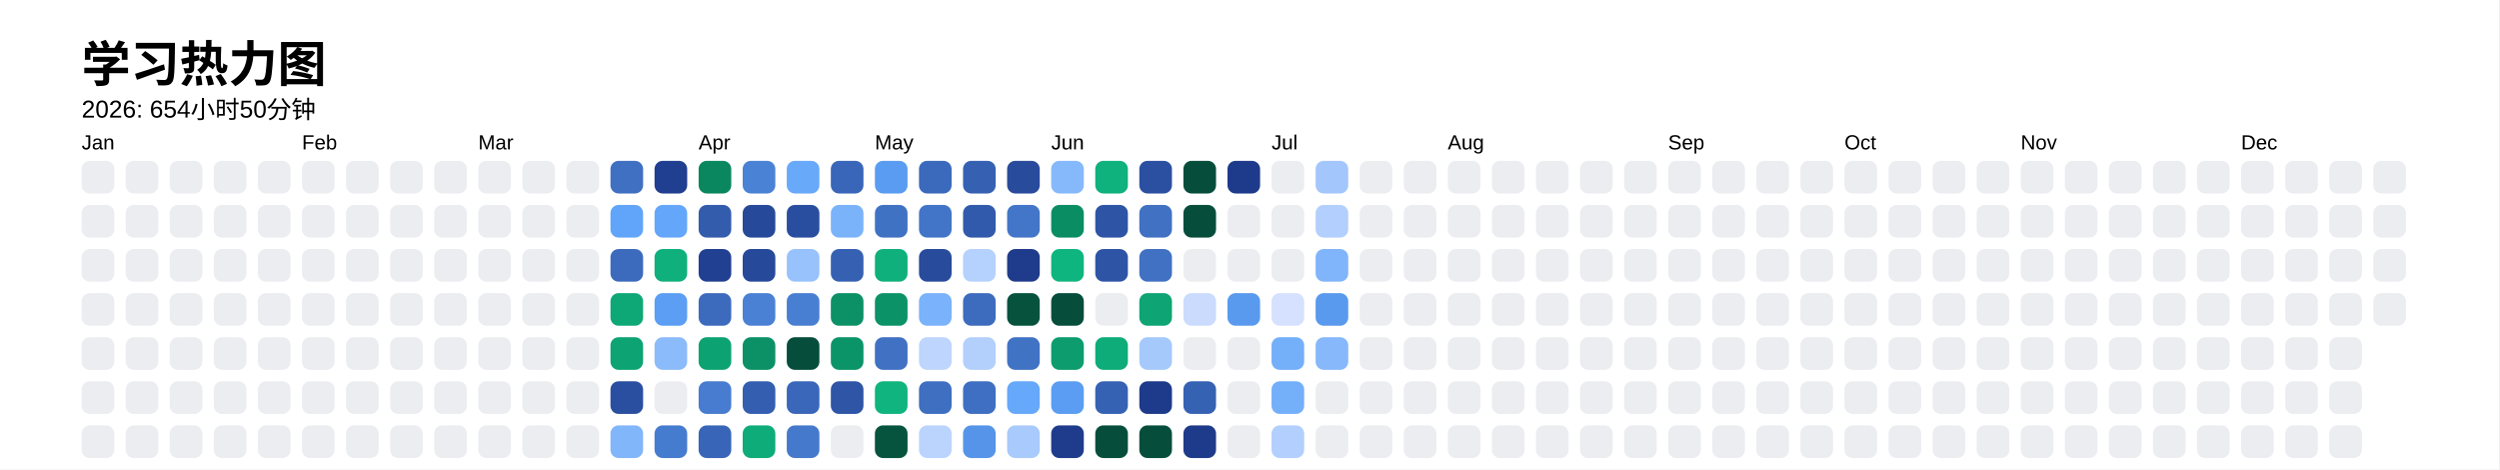
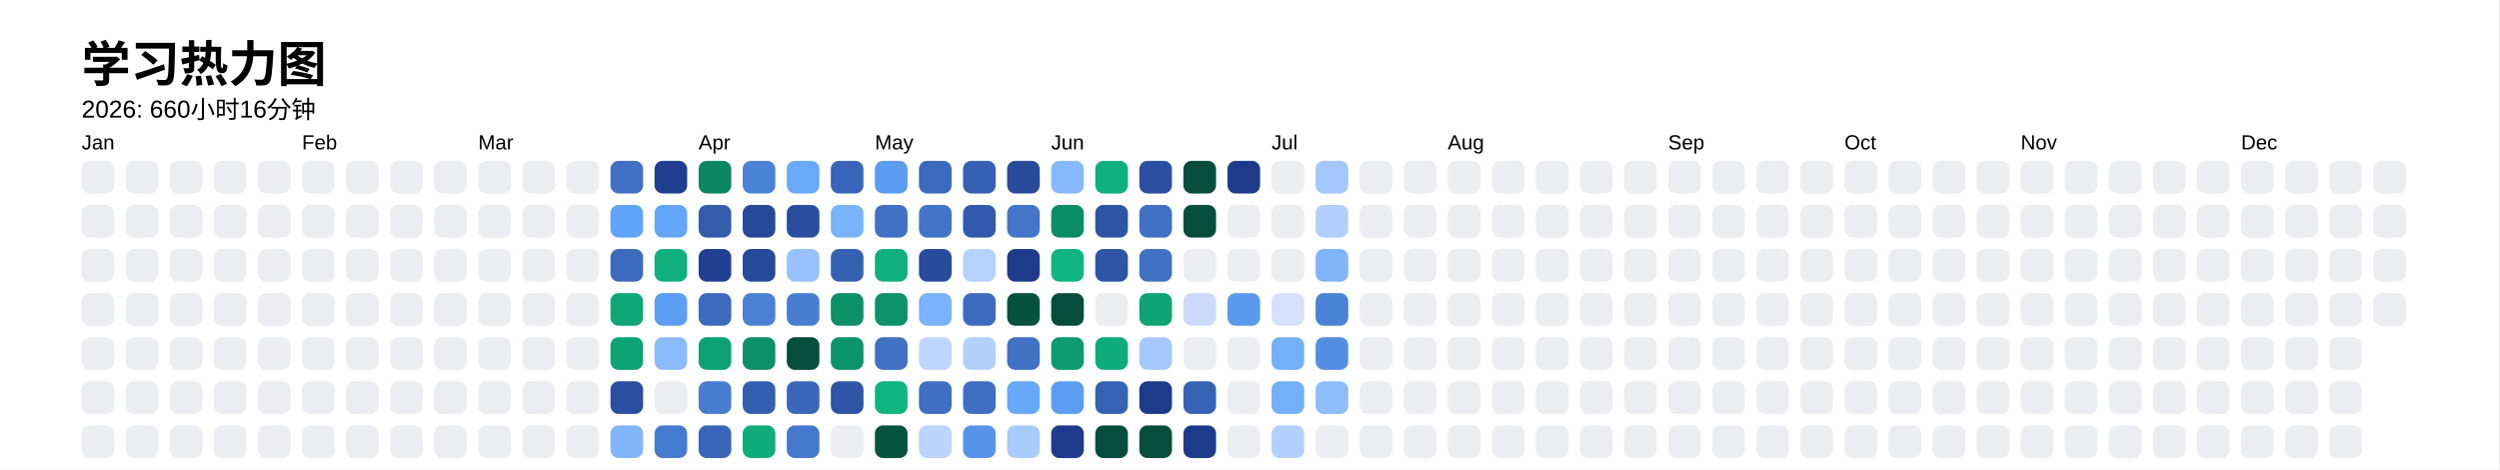
<svg xmlns="http://www.w3.org/2000/svg" style="background-color:white;" baseProfile="full" height="57.5mm" version="1.1" viewBox="0,0,306.2,57.5" width="306.2mm">
  <defs />
  <rect fill="#FFFFFF" height="57.5" width="306.2" x="0" y="0" />
  <text fill="#000000" style="font-size:6px; font-family:Arial; font-weight:bold;" x="10" y="10">学习热力图</text>
-   <text fill="#000000" style="font-size:3px; font-family:Arial;" x="10" y="14.4">2026: 654小时50分钟</text>
+   <text fill="#000000" style="font-size:3px; font-family:Arial;" x="10" y="14.4">2026: 660小时16分钟</text>
  <text fill="#000000" style="font-size:2.5px; font-family:Arial" x="10" y="18.3">Jan</text>
  <rect fill="#ebedf0" height="4" rx="1" ry="1" width="4" x="10" y="19.7" />
  <rect fill="#ebedf0" height="4" rx="1" ry="1" width="4" x="10" y="25.1" />
  <rect fill="#ebedf0" height="4" rx="1" ry="1" width="4" x="10" y="30.5" />
  <rect fill="#ebedf0" height="4" rx="1" ry="1" width="4" x="10" y="35.9" />
  <rect fill="#ebedf0" height="4" rx="1" ry="1" width="4" x="10" y="41.3" />
  <rect fill="#ebedf0" height="4" rx="1" ry="1" width="4" x="10" y="46.7" />
  <rect fill="#ebedf0" height="4" rx="1" ry="1" width="4" x="10" y="52.1" />
  <rect fill="#ebedf0" height="4" rx="1" ry="1" width="4" x="15.4" y="19.7" />
  <rect fill="#ebedf0" height="4" rx="1" ry="1" width="4" x="15.4" y="25.1" />
  <rect fill="#ebedf0" height="4" rx="1" ry="1" width="4" x="15.4" y="30.5" />
  <rect fill="#ebedf0" height="4" rx="1" ry="1" width="4" x="15.4" y="35.9" />
  <rect fill="#ebedf0" height="4" rx="1" ry="1" width="4" x="15.4" y="41.3" />
  <rect fill="#ebedf0" height="4" rx="1" ry="1" width="4" x="15.4" y="46.7" />
  <rect fill="#ebedf0" height="4" rx="1" ry="1" width="4" x="15.4" y="52.1" />
  <rect fill="#ebedf0" height="4" rx="1" ry="1" width="4" x="20.8" y="19.7" />
  <rect fill="#ebedf0" height="4" rx="1" ry="1" width="4" x="20.8" y="25.1" />
  <rect fill="#ebedf0" height="4" rx="1" ry="1" width="4" x="20.8" y="30.5" />
  <rect fill="#ebedf0" height="4" rx="1" ry="1" width="4" x="20.8" y="35.9" />
  <rect fill="#ebedf0" height="4" rx="1" ry="1" width="4" x="20.8" y="41.3" />
  <rect fill="#ebedf0" height="4" rx="1" ry="1" width="4" x="20.8" y="46.7" />
  <rect fill="#ebedf0" height="4" rx="1" ry="1" width="4" x="20.8" y="52.1" />
  <rect fill="#ebedf0" height="4" rx="1" ry="1" width="4" x="26.2" y="19.7" />
  <rect fill="#ebedf0" height="4" rx="1" ry="1" width="4" x="26.2" y="25.1" />
  <rect fill="#ebedf0" height="4" rx="1" ry="1" width="4" x="26.2" y="30.5" />
  <rect fill="#ebedf0" height="4" rx="1" ry="1" width="4" x="26.2" y="35.9" />
  <rect fill="#ebedf0" height="4" rx="1" ry="1" width="4" x="26.2" y="41.3" />
  <rect fill="#ebedf0" height="4" rx="1" ry="1" width="4" x="26.2" y="46.7" />
  <rect fill="#ebedf0" height="4" rx="1" ry="1" width="4" x="26.2" y="52.1" />
  <rect fill="#ebedf0" height="4" rx="1" ry="1" width="4" x="31.6" y="19.7" />
  <rect fill="#ebedf0" height="4" rx="1" ry="1" width="4" x="31.6" y="25.1" />
  <rect fill="#ebedf0" height="4" rx="1" ry="1" width="4" x="31.6" y="30.5" />
  <rect fill="#ebedf0" height="4" rx="1" ry="1" width="4" x="31.6" y="35.9" />
  <rect fill="#ebedf0" height="4" rx="1" ry="1" width="4" x="31.6" y="41.3" />
  <rect fill="#ebedf0" height="4" rx="1" ry="1" width="4" x="31.6" y="46.7" />
  <rect fill="#ebedf0" height="4" rx="1" ry="1" width="4" x="31.6" y="52.1" />
  <text fill="#000000" style="font-size:2.5px; font-family:Arial" x="37.0" y="18.3">Feb</text>
  <rect fill="#ebedf0" height="4" rx="1" ry="1" width="4" x="37.0" y="19.7" />
  <rect fill="#ebedf0" height="4" rx="1" ry="1" width="4" x="37.0" y="25.1" />
  <rect fill="#ebedf0" height="4" rx="1" ry="1" width="4" x="37.0" y="30.5" />
  <rect fill="#ebedf0" height="4" rx="1" ry="1" width="4" x="37.0" y="35.9" />
  <rect fill="#ebedf0" height="4" rx="1" ry="1" width="4" x="37.0" y="41.3" />
  <rect fill="#ebedf0" height="4" rx="1" ry="1" width="4" x="37.0" y="46.7" />
  <rect fill="#ebedf0" height="4" rx="1" ry="1" width="4" x="37.0" y="52.1" />
  <rect fill="#ebedf0" height="4" rx="1" ry="1" width="4" x="42.4" y="19.7" />
  <rect fill="#ebedf0" height="4" rx="1" ry="1" width="4" x="42.4" y="25.1" />
  <rect fill="#ebedf0" height="4" rx="1" ry="1" width="4" x="42.4" y="30.5" />
  <rect fill="#ebedf0" height="4" rx="1" ry="1" width="4" x="42.4" y="35.9" />
  <rect fill="#ebedf0" height="4" rx="1" ry="1" width="4" x="42.4" y="41.3" />
  <rect fill="#ebedf0" height="4" rx="1" ry="1" width="4" x="42.4" y="46.7" />
  <rect fill="#ebedf0" height="4" rx="1" ry="1" width="4" x="42.4" y="52.1" />
  <rect fill="#ebedf0" height="4" rx="1" ry="1" width="4" x="47.8" y="19.7" />
  <rect fill="#ebedf0" height="4" rx="1" ry="1" width="4" x="47.8" y="25.1" />
  <rect fill="#ebedf0" height="4" rx="1" ry="1" width="4" x="47.8" y="30.5" />
  <rect fill="#ebedf0" height="4" rx="1" ry="1" width="4" x="47.8" y="35.9" />
  <rect fill="#ebedf0" height="4" rx="1" ry="1" width="4" x="47.8" y="41.3" />
  <rect fill="#ebedf0" height="4" rx="1" ry="1" width="4" x="47.8" y="46.7" />
  <rect fill="#ebedf0" height="4" rx="1" ry="1" width="4" x="47.8" y="52.1" />
  <rect fill="#ebedf0" height="4" rx="1" ry="1" width="4" x="53.2" y="19.7" />
  <rect fill="#ebedf0" height="4" rx="1" ry="1" width="4" x="53.2" y="25.1" />
  <rect fill="#ebedf0" height="4" rx="1" ry="1" width="4" x="53.2" y="30.5" />
  <rect fill="#ebedf0" height="4" rx="1" ry="1" width="4" x="53.2" y="35.9" />
  <rect fill="#ebedf0" height="4" rx="1" ry="1" width="4" x="53.2" y="41.3" />
  <rect fill="#ebedf0" height="4" rx="1" ry="1" width="4" x="53.2" y="46.7" />
  <rect fill="#ebedf0" height="4" rx="1" ry="1" width="4" x="53.2" y="52.1" />
  <text fill="#000000" style="font-size:2.5px; font-family:Arial" x="58.6" y="18.3">Mar</text>
  <rect fill="#ebedf0" height="4" rx="1" ry="1" width="4" x="58.6" y="19.7" />
  <rect fill="#ebedf0" height="4" rx="1" ry="1" width="4" x="58.6" y="25.1" />
  <rect fill="#ebedf0" height="4" rx="1" ry="1" width="4" x="58.6" y="30.5" />
  <rect fill="#ebedf0" height="4" rx="1" ry="1" width="4" x="58.6" y="35.9" />
  <rect fill="#ebedf0" height="4" rx="1" ry="1" width="4" x="58.6" y="41.3" />
  <rect fill="#ebedf0" height="4" rx="1" ry="1" width="4" x="58.6" y="46.7" />
  <rect fill="#ebedf0" height="4" rx="1" ry="1" width="4" x="58.6" y="52.1" />
  <rect fill="#ebedf0" height="4" rx="1" ry="1" width="4" x="64" y="19.7" />
  <rect fill="#ebedf0" height="4" rx="1" ry="1" width="4" x="64" y="25.1" />
  <rect fill="#ebedf0" height="4" rx="1" ry="1" width="4" x="64" y="30.5" />
  <rect fill="#ebedf0" height="4" rx="1" ry="1" width="4" x="64" y="35.9" />
  <rect fill="#ebedf0" height="4" rx="1" ry="1" width="4" x="64" y="41.3" />
  <rect fill="#ebedf0" height="4" rx="1" ry="1" width="4" x="64" y="46.7" />
  <rect fill="#ebedf0" height="4" rx="1" ry="1" width="4" x="64" y="52.1" />
  <rect fill="#ebedf0" height="4" rx="1" ry="1" width="4" x="69.4" y="19.7" />
  <rect fill="#ebedf0" height="4" rx="1" ry="1" width="4" x="69.4" y="25.1" />
  <rect fill="#ebedf0" height="4" rx="1" ry="1" width="4" x="69.4" y="30.5" />
  <rect fill="#ebedf0" height="4" rx="1" ry="1" width="4" x="69.4" y="35.9" />
  <rect fill="#ebedf0" height="4" rx="1" ry="1" width="4" x="69.4" y="41.3" />
  <rect fill="#ebedf0" height="4" rx="1" ry="1" width="4" x="69.4" y="46.7" />
  <rect fill="#ebedf0" height="4" rx="1" ry="1" width="4" x="69.4" y="52.1" />
  <rect fill="#3f70c2" height="4" rx="1" ry="1" width="4" x="74.8" y="19.7" />
  <rect fill="#60a5fa" height="4" rx="1" ry="1" width="4" x="74.8" y="25.1" />
  <rect fill="#3c6bbd" height="4" rx="1" ry="1" width="4" x="74.8" y="30.5" />
  <rect fill="#0ea876" height="4" rx="1" ry="1" width="4" x="74.8" y="35.9" />
  <rect fill="#0ea373" height="4" rx="1" ry="1" width="4" x="74.8" y="41.3" />
  <rect fill="#2b4fa0" height="4" rx="1" ry="1" width="4" x="74.8" y="46.7" />
  <rect fill="#81b6fb" height="4" rx="1" ry="1" width="4" x="74.8" y="52.1" />
  <rect fill="#213f90" height="4" rx="1" ry="1" width="4" x="80.2" y="19.7" />
  <rect fill="#64a7fa" height="4" rx="1" ry="1" width="4" x="80.2" y="25.1" />
  <rect fill="#0fb07b" height="4" rx="1" ry="1" width="4" x="80.2" y="30.5" />
  <rect fill="#5c9ef3" height="4" rx="1" ry="1" width="4" x="80.2" y="35.9" />
  <rect fill="#8cbbfb" height="4" rx="1" ry="1" width="4" x="80.2" y="41.3" />
  <rect fill="#ebedf0" height="4" rx="1" ry="1" width="4" x="80.2" y="46.7" />
  <rect fill="#467ccf" height="4" rx="1" ry="1" width="4" x="80.2" y="52.1" />
  <text fill="#000000" style="font-size:2.5px; font-family:Arial" x="85.6" y="18.3">Apr</text>
  <rect fill="#0b8760" height="4" rx="1" ry="1" width="4" x="85.6" y="19.7" />
  <rect fill="#335cad" height="4" rx="1" ry="1" width="4" x="85.6" y="25.1" />
  <rect fill="#224091" height="4" rx="1" ry="1" width="4" x="85.6" y="30.5" />
  <rect fill="#3c6bbe" height="4" rx="1" ry="1" width="4" x="85.6" y="35.9" />
  <rect fill="#0da272" height="4" rx="1" ry="1" width="4" x="85.6" y="41.3" />
  <rect fill="#477cd0" height="4" rx="1" ry="1" width="4" x="85.6" y="46.7" />
  <rect fill="#3865b7" height="4" rx="1" ry="1" width="4" x="85.6" y="52.1" />
  <rect fill="#4a82d5" height="4" rx="1" ry="1" width="4" x="91" y="19.7" />
  <rect fill="#274999" height="4" rx="1" ry="1" width="4" x="91" y="25.1" />
  <rect fill="#27499a" height="4" rx="1" ry="1" width="4" x="91" y="30.5" />
  <rect fill="#4a81d5" height="4" rx="1" ry="1" width="4" x="91" y="35.9" />
  <rect fill="#0c9167" height="4" rx="1" ry="1" width="4" x="91" y="41.3" />
  <rect fill="#345fb0" height="4" rx="1" ry="1" width="4" x="91" y="46.7" />
  <rect fill="#0eac79" height="4" rx="1" ry="1" width="4" x="91" y="52.1" />
  <rect fill="#68a9fa" height="4" rx="1" ry="1" width="4" x="96.4" y="19.7" />
  <rect fill="#2a4e9f" height="4" rx="1" ry="1" width="4" x="96.4" y="25.1" />
  <rect fill="#98c2fc" height="4" rx="1" ry="1" width="4" x="96.4" y="30.5" />
  <rect fill="#487fd2" height="4" rx="1" ry="1" width="4" x="96.4" y="35.9" />
  <rect fill="#064e3b" height="4" rx="1" ry="1" width="4" x="96.4" y="41.3" />
  <rect fill="#3a67ba" height="4" rx="1" ry="1" width="4" x="96.4" y="46.7" />
  <rect fill="#4579cc" height="4" rx="1" ry="1" width="4" x="96.4" y="52.1" />
  <rect fill="#3966b8" height="4" rx="1" ry="1" width="4" x="101.8" y="19.7" />
  <rect fill="#7bb3fb" height="4" rx="1" ry="1" width="4" x="101.8" y="25.1" />
  <rect fill="#3661b3" height="4" rx="1" ry="1" width="4" x="101.8" y="30.5" />
  <rect fill="#0c9167" height="4" rx="1" ry="1" width="4" x="101.8" y="35.9" />
  <rect fill="#0c9469" height="4" rx="1" ry="1" width="4" x="101.8" y="41.3" />
  <rect fill="#2e55a6" height="4" rx="1" ry="1" width="4" x="101.8" y="46.7" />
  <rect fill="#ebedf0" height="4" rx="1" ry="1" width="4" x="101.8" y="52.1" />
  <text fill="#000000" style="font-size:2.5px; font-family:Arial" x="107.2" y="18.3">May</text>
  <rect fill="#5a9cf1" height="4" rx="1" ry="1" width="4" x="107.2" y="19.7" />
  <rect fill="#4072c4" height="4" rx="1" ry="1" width="4" x="107.2" y="25.1" />
  <rect fill="#0fb07b" height="4" rx="1" ry="1" width="4" x="107.2" y="30.5" />
  <rect fill="#0c9267" height="4" rx="1" ry="1" width="4" x="107.2" y="35.9" />
  <rect fill="#4071c3" height="4" rx="1" ry="1" width="4" x="107.2" y="41.3" />
  <rect fill="#0fb47e" height="4" rx="1" ry="1" width="4" x="107.2" y="46.7" />
  <rect fill="#06533e" height="4" rx="1" ry="1" width="4" x="107.2" y="52.1" />
  <rect fill="#3b6abc" height="4" rx="1" ry="1" width="4" x="112.6" y="19.7" />
  <rect fill="#4275c8" height="4" rx="1" ry="1" width="4" x="112.6" y="25.1" />
  <rect fill="#284b9c" height="4" rx="1" ry="1" width="4" x="112.6" y="30.5" />
  <rect fill="#7ab2fb" height="4" rx="1" ry="1" width="4" x="112.6" y="35.9" />
  <rect fill="#bed5fd" height="4" rx="1" ry="1" width="4" x="112.6" y="41.3" />
  <rect fill="#3e6fc1" height="4" rx="1" ry="1" width="4" x="112.6" y="46.7" />
  <rect fill="#bbd4fd" height="4" rx="1" ry="1" width="4" x="112.6" y="52.1" />
  <rect fill="#3661b3" height="4" rx="1" ry="1" width="4" x="118" y="19.7" />
  <rect fill="#325aac" height="4" rx="1" ry="1" width="4" x="118" y="25.1" />
  <rect fill="#b5d1fd" height="4" rx="1" ry="1" width="4" x="118" y="30.5" />
  <rect fill="#3d6cbe" height="4" rx="1" ry="1" width="4" x="118" y="35.9" />
  <rect fill="#b3d0fd" height="4" rx="1" ry="1" width="4" x="118" y="41.3" />
  <rect fill="#3f6fc2" height="4" rx="1" ry="1" width="4" x="118" y="46.7" />
  <rect fill="#5694e9" height="4" rx="1" ry="1" width="4" x="118" y="52.1" />
  <rect fill="#284b9c" height="4" rx="1" ry="1" width="4" x="123.4" y="19.7" />
  <rect fill="#4376c9" height="4" rx="1" ry="1" width="4" x="123.4" y="25.1" />
  <rect fill="#1f3b8b" height="4" rx="1" ry="1" width="4" x="123.4" y="30.5" />
  <rect fill="#06523d" height="4" rx="1" ry="1" width="4" x="123.4" y="35.9" />
  <rect fill="#4173c5" height="4" rx="1" ry="1" width="4" x="123.4" y="41.3" />
  <rect fill="#66a8fa" height="4" rx="1" ry="1" width="4" x="123.4" y="46.7" />
  <rect fill="#a8cafc" height="4" rx="1" ry="1" width="4" x="123.4" y="52.1" />
  <text fill="#000000" style="font-size:2.5px; font-family:Arial" x="128.8" y="18.3">Jun</text>
  <rect fill="#86b9fb" height="4" rx="1" ry="1" width="4" x="128.8" y="19.7" />
  <rect fill="#0b8d64" height="4" rx="1" ry="1" width="4" x="128.8" y="25.1" />
  <rect fill="#0fb57e" height="4" rx="1" ry="1" width="4" x="128.8" y="30.5" />
  <rect fill="#064e3b" height="4" rx="1" ry="1" width="4" x="128.8" y="35.9" />
  <rect fill="#0d9c6e" height="4" rx="1" ry="1" width="4" x="128.8" y="41.3" />
  <rect fill="#5b9df2" height="4" rx="1" ry="1" width="4" x="128.8" y="46.7" />
  <rect fill="#1f3c8c" height="4" rx="1" ry="1" width="4" x="128.8" y="52.1" />
  <rect fill="#0fb17c" height="4" rx="1" ry="1" width="4" x="134.2" y="19.7" />
  <rect fill="#2e54a5" height="4" rx="1" ry="1" width="4" x="134.2" y="25.1" />
  <rect fill="#2e54a6" height="4" rx="1" ry="1" width="4" x="134.2" y="30.5" />
  <rect fill="#ebedf0" height="4" rx="1" ry="1" width="4" x="134.2" y="35.9" />
  <rect fill="#0eac78" height="4" rx="1" ry="1" width="4" x="134.2" y="41.3" />
  <rect fill="#3662b4" height="4" rx="1" ry="1" width="4" x="134.2" y="46.7" />
  <rect fill="#064e3b" height="4" rx="1" ry="1" width="4" x="134.2" y="52.1" />
  <rect fill="#2c50a1" height="4" rx="1" ry="1" width="4" x="139.6" y="19.7" />
  <rect fill="#4071c3" height="4" rx="1" ry="1" width="4" x="139.6" y="25.1" />
  <rect fill="#4071c3" height="4" rx="1" ry="1" width="4" x="139.6" y="30.5" />
  <rect fill="#0ea473" height="4" rx="1" ry="1" width="4" x="139.6" y="35.9" />
  <rect fill="#a6c9fc" height="4" rx="1" ry="1" width="4" x="139.6" y="41.3" />
  <rect fill="#1e3a8a" height="4" rx="1" ry="1" width="4" x="139.6" y="46.7" />
  <rect fill="#064e3b" height="4" rx="1" ry="1" width="4" x="139.6" y="52.1" />
  <rect fill="#064e3b" height="4" rx="1" ry="1" width="4" x="145" y="19.7" />
  <rect fill="#064e3b" height="4" rx="1" ry="1" width="4" x="145" y="25.1" />
  <rect fill="#ebedf0" height="4" rx="1" ry="1" width="4" x="145" y="30.5" />
  <rect fill="#cadbfe" height="4" rx="1" ry="1" width="4" x="145" y="35.9" />
  <rect fill="#ebedf0" height="4" rx="1" ry="1" width="4" x="145" y="41.3" />
  <rect fill="#3662b4" height="4" rx="1" ry="1" width="4" x="145" y="46.7" />
  <rect fill="#1e3b8b" height="4" rx="1" ry="1" width="4" x="145" y="52.1" />
  <rect fill="#1e3b8b" height="4" rx="1" ry="1" width="4" x="150.4" y="19.7" />
  <rect fill="#ebedf0" height="4" rx="1" ry="1" width="4" x="150.4" y="25.1" />
  <rect fill="#ebedf0" height="4" rx="1" ry="1" width="4" x="150.4" y="30.5" />
  <rect fill="#599aef" height="4" rx="1" ry="1" width="4" x="150.4" y="35.9" />
  <rect fill="#ebedf0" height="4" rx="1" ry="1" width="4" x="150.4" y="41.3" />
  <rect fill="#ebedf0" height="4" rx="1" ry="1" width="4" x="150.4" y="46.7" />
  <rect fill="#ebedf0" height="4" rx="1" ry="1" width="4" x="150.4" y="52.1" />
  <text fill="#000000" style="font-size:2.5px; font-family:Arial" x="155.8" y="18.3">Jul</text>
  <rect fill="#ebedf0" height="4" rx="1" ry="1" width="4" x="155.8" y="19.7" />
  <rect fill="#ebedf0" height="4" rx="1" ry="1" width="4" x="155.8" y="25.1" />
  <rect fill="#ebedf0" height="4" rx="1" ry="1" width="4" x="155.8" y="30.5" />
  <rect fill="#d5e1fe" height="4" rx="1" ry="1" width="4" x="155.8" y="35.9" />
  <rect fill="#74affa" height="4" rx="1" ry="1" width="4" x="155.8" y="41.3" />
  <rect fill="#74affa" height="4" rx="1" ry="1" width="4" x="155.8" y="46.7" />
  <rect fill="#b3cffd" height="4" rx="1" ry="1" width="4" x="155.8" y="52.1" />
  <rect fill="#a3c7fc" height="4" rx="1" ry="1" width="4" x="161.2" y="19.7" />
  <rect fill="#b3cffd" height="4" rx="1" ry="1" width="4" x="161.2" y="25.1" />
  <rect fill="#80b5fb" height="4" rx="1" ry="1" width="4" x="161.2" y="30.5" />
-   <rect fill="#599aee" height="4" rx="1" ry="1" width="4" x="161.2" y="35.9" />
-   <rect fill="#86b8fb" height="4" rx="1" ry="1" width="4" x="161.2" y="41.3" />
-   <rect fill="#ebedf0" height="4" rx="1" ry="1" width="4" x="161.2" y="46.7" />
+   <rect fill="#4a82d6" height="4" rx="1" ry="1" width="4" x="161.2" y="35.9" />
+   <rect fill="#528fe3" height="4" rx="1" ry="1" width="4" x="161.2" y="41.3" />
+   <rect fill="#8ebdfb" height="4" rx="1" ry="1" width="4" x="161.2" y="46.7" />
  <rect fill="#ebedf0" height="4" rx="1" ry="1" width="4" x="161.2" y="52.1" />
  <rect fill="#ebedf0" height="4" rx="1" ry="1" width="4" x="166.6" y="19.7" />
  <rect fill="#ebedf0" height="4" rx="1" ry="1" width="4" x="166.6" y="25.1" />
  <rect fill="#ebedf0" height="4" rx="1" ry="1" width="4" x="166.6" y="30.5" />
  <rect fill="#ebedf0" height="4" rx="1" ry="1" width="4" x="166.6" y="35.9" />
  <rect fill="#ebedf0" height="4" rx="1" ry="1" width="4" x="166.6" y="41.3" />
  <rect fill="#ebedf0" height="4" rx="1" ry="1" width="4" x="166.6" y="46.7" />
  <rect fill="#ebedf0" height="4" rx="1" ry="1" width="4" x="166.6" y="52.1" />
  <rect fill="#ebedf0" height="4" rx="1" ry="1" width="4" x="172" y="19.7" />
  <rect fill="#ebedf0" height="4" rx="1" ry="1" width="4" x="172" y="25.1" />
  <rect fill="#ebedf0" height="4" rx="1" ry="1" width="4" x="172" y="30.5" />
  <rect fill="#ebedf0" height="4" rx="1" ry="1" width="4" x="172" y="35.9" />
  <rect fill="#ebedf0" height="4" rx="1" ry="1" width="4" x="172" y="41.3" />
  <rect fill="#ebedf0" height="4" rx="1" ry="1" width="4" x="172" y="46.7" />
  <rect fill="#ebedf0" height="4" rx="1" ry="1" width="4" x="172" y="52.1" />
  <text fill="#000000" style="font-size:2.5px; font-family:Arial" x="177.4" y="18.3">Aug</text>
  <rect fill="#ebedf0" height="4" rx="1" ry="1" width="4" x="177.4" y="19.7" />
  <rect fill="#ebedf0" height="4" rx="1" ry="1" width="4" x="177.4" y="25.1" />
  <rect fill="#ebedf0" height="4" rx="1" ry="1" width="4" x="177.4" y="30.5" />
  <rect fill="#ebedf0" height="4" rx="1" ry="1" width="4" x="177.4" y="35.9" />
  <rect fill="#ebedf0" height="4" rx="1" ry="1" width="4" x="177.4" y="41.3" />
  <rect fill="#ebedf0" height="4" rx="1" ry="1" width="4" x="177.4" y="46.7" />
  <rect fill="#ebedf0" height="4" rx="1" ry="1" width="4" x="177.4" y="52.1" />
  <rect fill="#ebedf0" height="4" rx="1" ry="1" width="4" x="182.8" y="19.7" />
  <rect fill="#ebedf0" height="4" rx="1" ry="1" width="4" x="182.8" y="25.1" />
  <rect fill="#ebedf0" height="4" rx="1" ry="1" width="4" x="182.8" y="30.5" />
  <rect fill="#ebedf0" height="4" rx="1" ry="1" width="4" x="182.8" y="35.9" />
  <rect fill="#ebedf0" height="4" rx="1" ry="1" width="4" x="182.8" y="41.3" />
  <rect fill="#ebedf0" height="4" rx="1" ry="1" width="4" x="182.8" y="46.7" />
  <rect fill="#ebedf0" height="4" rx="1" ry="1" width="4" x="182.8" y="52.1" />
  <rect fill="#ebedf0" height="4" rx="1" ry="1" width="4" x="188.2" y="19.7" />
  <rect fill="#ebedf0" height="4" rx="1" ry="1" width="4" x="188.2" y="25.1" />
  <rect fill="#ebedf0" height="4" rx="1" ry="1" width="4" x="188.2" y="30.5" />
  <rect fill="#ebedf0" height="4" rx="1" ry="1" width="4" x="188.2" y="35.9" />
  <rect fill="#ebedf0" height="4" rx="1" ry="1" width="4" x="188.2" y="41.3" />
  <rect fill="#ebedf0" height="4" rx="1" ry="1" width="4" x="188.2" y="46.7" />
  <rect fill="#ebedf0" height="4" rx="1" ry="1" width="4" x="188.2" y="52.1" />
  <rect fill="#ebedf0" height="4" rx="1" ry="1" width="4" x="193.6" y="19.7" />
  <rect fill="#ebedf0" height="4" rx="1" ry="1" width="4" x="193.6" y="25.1" />
  <rect fill="#ebedf0" height="4" rx="1" ry="1" width="4" x="193.6" y="30.5" />
  <rect fill="#ebedf0" height="4" rx="1" ry="1" width="4" x="193.6" y="35.9" />
  <rect fill="#ebedf0" height="4" rx="1" ry="1" width="4" x="193.6" y="41.3" />
  <rect fill="#ebedf0" height="4" rx="1" ry="1" width="4" x="193.6" y="46.7" />
  <rect fill="#ebedf0" height="4" rx="1" ry="1" width="4" x="193.6" y="52.1" />
  <rect fill="#ebedf0" height="4" rx="1" ry="1" width="4" x="199" y="19.7" />
  <rect fill="#ebedf0" height="4" rx="1" ry="1" width="4" x="199" y="25.1" />
  <rect fill="#ebedf0" height="4" rx="1" ry="1" width="4" x="199" y="30.5" />
  <rect fill="#ebedf0" height="4" rx="1" ry="1" width="4" x="199" y="35.9" />
  <rect fill="#ebedf0" height="4" rx="1" ry="1" width="4" x="199" y="41.3" />
  <rect fill="#ebedf0" height="4" rx="1" ry="1" width="4" x="199" y="46.7" />
  <rect fill="#ebedf0" height="4" rx="1" ry="1" width="4" x="199" y="52.1" />
  <text fill="#000000" style="font-size:2.5px; font-family:Arial" x="204.4" y="18.3">Sep</text>
  <rect fill="#ebedf0" height="4" rx="1" ry="1" width="4" x="204.4" y="19.7" />
  <rect fill="#ebedf0" height="4" rx="1" ry="1" width="4" x="204.4" y="25.1" />
  <rect fill="#ebedf0" height="4" rx="1" ry="1" width="4" x="204.4" y="30.5" />
  <rect fill="#ebedf0" height="4" rx="1" ry="1" width="4" x="204.4" y="35.9" />
  <rect fill="#ebedf0" height="4" rx="1" ry="1" width="4" x="204.4" y="41.3" />
  <rect fill="#ebedf0" height="4" rx="1" ry="1" width="4" x="204.4" y="46.7" />
  <rect fill="#ebedf0" height="4" rx="1" ry="1" width="4" x="204.4" y="52.1" />
  <rect fill="#ebedf0" height="4" rx="1" ry="1" width="4" x="209.8" y="19.7" />
  <rect fill="#ebedf0" height="4" rx="1" ry="1" width="4" x="209.8" y="25.1" />
  <rect fill="#ebedf0" height="4" rx="1" ry="1" width="4" x="209.8" y="30.5" />
  <rect fill="#ebedf0" height="4" rx="1" ry="1" width="4" x="209.8" y="35.9" />
  <rect fill="#ebedf0" height="4" rx="1" ry="1" width="4" x="209.8" y="41.3" />
  <rect fill="#ebedf0" height="4" rx="1" ry="1" width="4" x="209.8" y="46.7" />
  <rect fill="#ebedf0" height="4" rx="1" ry="1" width="4" x="209.8" y="52.1" />
  <rect fill="#ebedf0" height="4" rx="1" ry="1" width="4" x="215.2" y="19.7" />
  <rect fill="#ebedf0" height="4" rx="1" ry="1" width="4" x="215.2" y="25.1" />
  <rect fill="#ebedf0" height="4" rx="1" ry="1" width="4" x="215.2" y="30.5" />
  <rect fill="#ebedf0" height="4" rx="1" ry="1" width="4" x="215.2" y="35.9" />
  <rect fill="#ebedf0" height="4" rx="1" ry="1" width="4" x="215.2" y="41.3" />
  <rect fill="#ebedf0" height="4" rx="1" ry="1" width="4" x="215.2" y="46.7" />
  <rect fill="#ebedf0" height="4" rx="1" ry="1" width="4" x="215.2" y="52.1" />
  <rect fill="#ebedf0" height="4" rx="1" ry="1" width="4" x="220.6" y="19.7" />
  <rect fill="#ebedf0" height="4" rx="1" ry="1" width="4" x="220.6" y="25.1" />
  <rect fill="#ebedf0" height="4" rx="1" ry="1" width="4" x="220.6" y="30.5" />
  <rect fill="#ebedf0" height="4" rx="1" ry="1" width="4" x="220.6" y="35.9" />
  <rect fill="#ebedf0" height="4" rx="1" ry="1" width="4" x="220.6" y="41.3" />
  <rect fill="#ebedf0" height="4" rx="1" ry="1" width="4" x="220.6" y="46.7" />
  <rect fill="#ebedf0" height="4" rx="1" ry="1" width="4" x="220.6" y="52.1" />
  <text fill="#000000" style="font-size:2.5px; font-family:Arial" x="226" y="18.3">Oct</text>
  <rect fill="#ebedf0" height="4" rx="1" ry="1" width="4" x="226" y="19.7" />
  <rect fill="#ebedf0" height="4" rx="1" ry="1" width="4" x="226" y="25.1" />
  <rect fill="#ebedf0" height="4" rx="1" ry="1" width="4" x="226" y="30.5" />
  <rect fill="#ebedf0" height="4" rx="1" ry="1" width="4" x="226" y="35.9" />
  <rect fill="#ebedf0" height="4" rx="1" ry="1" width="4" x="226" y="41.3" />
  <rect fill="#ebedf0" height="4" rx="1" ry="1" width="4" x="226" y="46.7" />
  <rect fill="#ebedf0" height="4" rx="1" ry="1" width="4" x="226" y="52.1" />
  <rect fill="#ebedf0" height="4" rx="1" ry="1" width="4" x="231.4" y="19.7" />
  <rect fill="#ebedf0" height="4" rx="1" ry="1" width="4" x="231.4" y="25.1" />
  <rect fill="#ebedf0" height="4" rx="1" ry="1" width="4" x="231.4" y="30.5" />
  <rect fill="#ebedf0" height="4" rx="1" ry="1" width="4" x="231.4" y="35.9" />
  <rect fill="#ebedf0" height="4" rx="1" ry="1" width="4" x="231.4" y="41.3" />
  <rect fill="#ebedf0" height="4" rx="1" ry="1" width="4" x="231.4" y="46.7" />
  <rect fill="#ebedf0" height="4" rx="1" ry="1" width="4" x="231.4" y="52.1" />
  <rect fill="#ebedf0" height="4" rx="1" ry="1" width="4" x="236.8" y="19.7" />
  <rect fill="#ebedf0" height="4" rx="1" ry="1" width="4" x="236.8" y="25.1" />
  <rect fill="#ebedf0" height="4" rx="1" ry="1" width="4" x="236.8" y="30.5" />
  <rect fill="#ebedf0" height="4" rx="1" ry="1" width="4" x="236.8" y="35.9" />
  <rect fill="#ebedf0" height="4" rx="1" ry="1" width="4" x="236.8" y="41.3" />
  <rect fill="#ebedf0" height="4" rx="1" ry="1" width="4" x="236.8" y="46.7" />
  <rect fill="#ebedf0" height="4" rx="1" ry="1" width="4" x="236.8" y="52.1" />
  <rect fill="#ebedf0" height="4" rx="1" ry="1" width="4" x="242.2" y="19.7" />
  <rect fill="#ebedf0" height="4" rx="1" ry="1" width="4" x="242.2" y="25.1" />
  <rect fill="#ebedf0" height="4" rx="1" ry="1" width="4" x="242.2" y="30.5" />
  <rect fill="#ebedf0" height="4" rx="1" ry="1" width="4" x="242.2" y="35.9" />
  <rect fill="#ebedf0" height="4" rx="1" ry="1" width="4" x="242.2" y="41.3" />
  <rect fill="#ebedf0" height="4" rx="1" ry="1" width="4" x="242.2" y="46.7" />
  <rect fill="#ebedf0" height="4" rx="1" ry="1" width="4" x="242.2" y="52.1" />
  <text fill="#000000" style="font-size:2.5px; font-family:Arial" x="247.6" y="18.3">Nov</text>
  <rect fill="#ebedf0" height="4" rx="1" ry="1" width="4" x="247.6" y="19.7" />
  <rect fill="#ebedf0" height="4" rx="1" ry="1" width="4" x="247.6" y="25.1" />
  <rect fill="#ebedf0" height="4" rx="1" ry="1" width="4" x="247.6" y="30.5" />
  <rect fill="#ebedf0" height="4" rx="1" ry="1" width="4" x="247.6" y="35.9" />
  <rect fill="#ebedf0" height="4" rx="1" ry="1" width="4" x="247.6" y="41.3" />
  <rect fill="#ebedf0" height="4" rx="1" ry="1" width="4" x="247.6" y="46.7" />
  <rect fill="#ebedf0" height="4" rx="1" ry="1" width="4" x="247.6" y="52.1" />
  <rect fill="#ebedf0" height="4" rx="1" ry="1" width="4" x="253" y="19.7" />
  <rect fill="#ebedf0" height="4" rx="1" ry="1" width="4" x="253" y="25.1" />
  <rect fill="#ebedf0" height="4" rx="1" ry="1" width="4" x="253" y="30.5" />
  <rect fill="#ebedf0" height="4" rx="1" ry="1" width="4" x="253" y="35.9" />
  <rect fill="#ebedf0" height="4" rx="1" ry="1" width="4" x="253" y="41.3" />
  <rect fill="#ebedf0" height="4" rx="1" ry="1" width="4" x="253" y="46.7" />
  <rect fill="#ebedf0" height="4" rx="1" ry="1" width="4" x="253" y="52.1" />
  <rect fill="#ebedf0" height="4" rx="1" ry="1" width="4" x="258.4" y="19.7" />
  <rect fill="#ebedf0" height="4" rx="1" ry="1" width="4" x="258.4" y="25.1" />
  <rect fill="#ebedf0" height="4" rx="1" ry="1" width="4" x="258.4" y="30.5" />
  <rect fill="#ebedf0" height="4" rx="1" ry="1" width="4" x="258.4" y="35.9" />
  <rect fill="#ebedf0" height="4" rx="1" ry="1" width="4" x="258.4" y="41.3" />
  <rect fill="#ebedf0" height="4" rx="1" ry="1" width="4" x="258.4" y="46.7" />
  <rect fill="#ebedf0" height="4" rx="1" ry="1" width="4" x="258.4" y="52.1" />
  <rect fill="#ebedf0" height="4" rx="1" ry="1" width="4" x="263.8" y="19.7" />
  <rect fill="#ebedf0" height="4" rx="1" ry="1" width="4" x="263.8" y="25.1" />
  <rect fill="#ebedf0" height="4" rx="1" ry="1" width="4" x="263.8" y="30.5" />
  <rect fill="#ebedf0" height="4" rx="1" ry="1" width="4" x="263.8" y="35.9" />
  <rect fill="#ebedf0" height="4" rx="1" ry="1" width="4" x="263.8" y="41.3" />
  <rect fill="#ebedf0" height="4" rx="1" ry="1" width="4" x="263.8" y="46.7" />
  <rect fill="#ebedf0" height="4" rx="1" ry="1" width="4" x="263.8" y="52.1" />
  <rect fill="#ebedf0" height="4" rx="1" ry="1" width="4" x="269.2" y="19.7" />
  <rect fill="#ebedf0" height="4" rx="1" ry="1" width="4" x="269.2" y="25.1" />
  <rect fill="#ebedf0" height="4" rx="1" ry="1" width="4" x="269.2" y="30.5" />
  <rect fill="#ebedf0" height="4" rx="1" ry="1" width="4" x="269.2" y="35.9" />
  <rect fill="#ebedf0" height="4" rx="1" ry="1" width="4" x="269.2" y="41.3" />
  <rect fill="#ebedf0" height="4" rx="1" ry="1" width="4" x="269.2" y="46.7" />
  <rect fill="#ebedf0" height="4" rx="1" ry="1" width="4" x="269.2" y="52.1" />
  <text fill="#000000" style="font-size:2.5px; font-family:Arial" x="274.6" y="18.3">Dec</text>
  <rect fill="#ebedf0" height="4" rx="1" ry="1" width="4" x="274.6" y="19.7" />
  <rect fill="#ebedf0" height="4" rx="1" ry="1" width="4" x="274.6" y="25.1" />
  <rect fill="#ebedf0" height="4" rx="1" ry="1" width="4" x="274.6" y="30.5" />
  <rect fill="#ebedf0" height="4" rx="1" ry="1" width="4" x="274.6" y="35.9" />
  <rect fill="#ebedf0" height="4" rx="1" ry="1" width="4" x="274.6" y="41.3" />
  <rect fill="#ebedf0" height="4" rx="1" ry="1" width="4" x="274.6" y="46.7" />
  <rect fill="#ebedf0" height="4" rx="1" ry="1" width="4" x="274.6" y="52.1" />
  <rect fill="#ebedf0" height="4" rx="1" ry="1" width="4" x="280" y="19.7" />
  <rect fill="#ebedf0" height="4" rx="1" ry="1" width="4" x="280" y="25.1" />
  <rect fill="#ebedf0" height="4" rx="1" ry="1" width="4" x="280" y="30.5" />
  <rect fill="#ebedf0" height="4" rx="1" ry="1" width="4" x="280" y="35.9" />
  <rect fill="#ebedf0" height="4" rx="1" ry="1" width="4" x="280" y="41.3" />
  <rect fill="#ebedf0" height="4" rx="1" ry="1" width="4" x="280" y="46.7" />
  <rect fill="#ebedf0" height="4" rx="1" ry="1" width="4" x="280" y="52.1" />
  <rect fill="#ebedf0" height="4" rx="1" ry="1" width="4" x="285.4" y="19.7" />
  <rect fill="#ebedf0" height="4" rx="1" ry="1" width="4" x="285.4" y="25.1" />
  <rect fill="#ebedf0" height="4" rx="1" ry="1" width="4" x="285.4" y="30.5" />
  <rect fill="#ebedf0" height="4" rx="1" ry="1" width="4" x="285.4" y="35.9" />
  <rect fill="#ebedf0" height="4" rx="1" ry="1" width="4" x="285.4" y="41.3" />
  <rect fill="#ebedf0" height="4" rx="1" ry="1" width="4" x="285.4" y="46.7" />
  <rect fill="#ebedf0" height="4" rx="1" ry="1" width="4" x="285.4" y="52.1" />
  <rect fill="#ebedf0" height="4" rx="1" ry="1" width="4" x="290.8" y="19.7" />
  <rect fill="#ebedf0" height="4" rx="1" ry="1" width="4" x="290.8" y="25.1" />
  <rect fill="#ebedf0" height="4" rx="1" ry="1" width="4" x="290.8" y="30.5" />
  <rect fill="#ebedf0" height="4" rx="1" ry="1" width="4" x="290.8" y="35.9" />
</svg>
